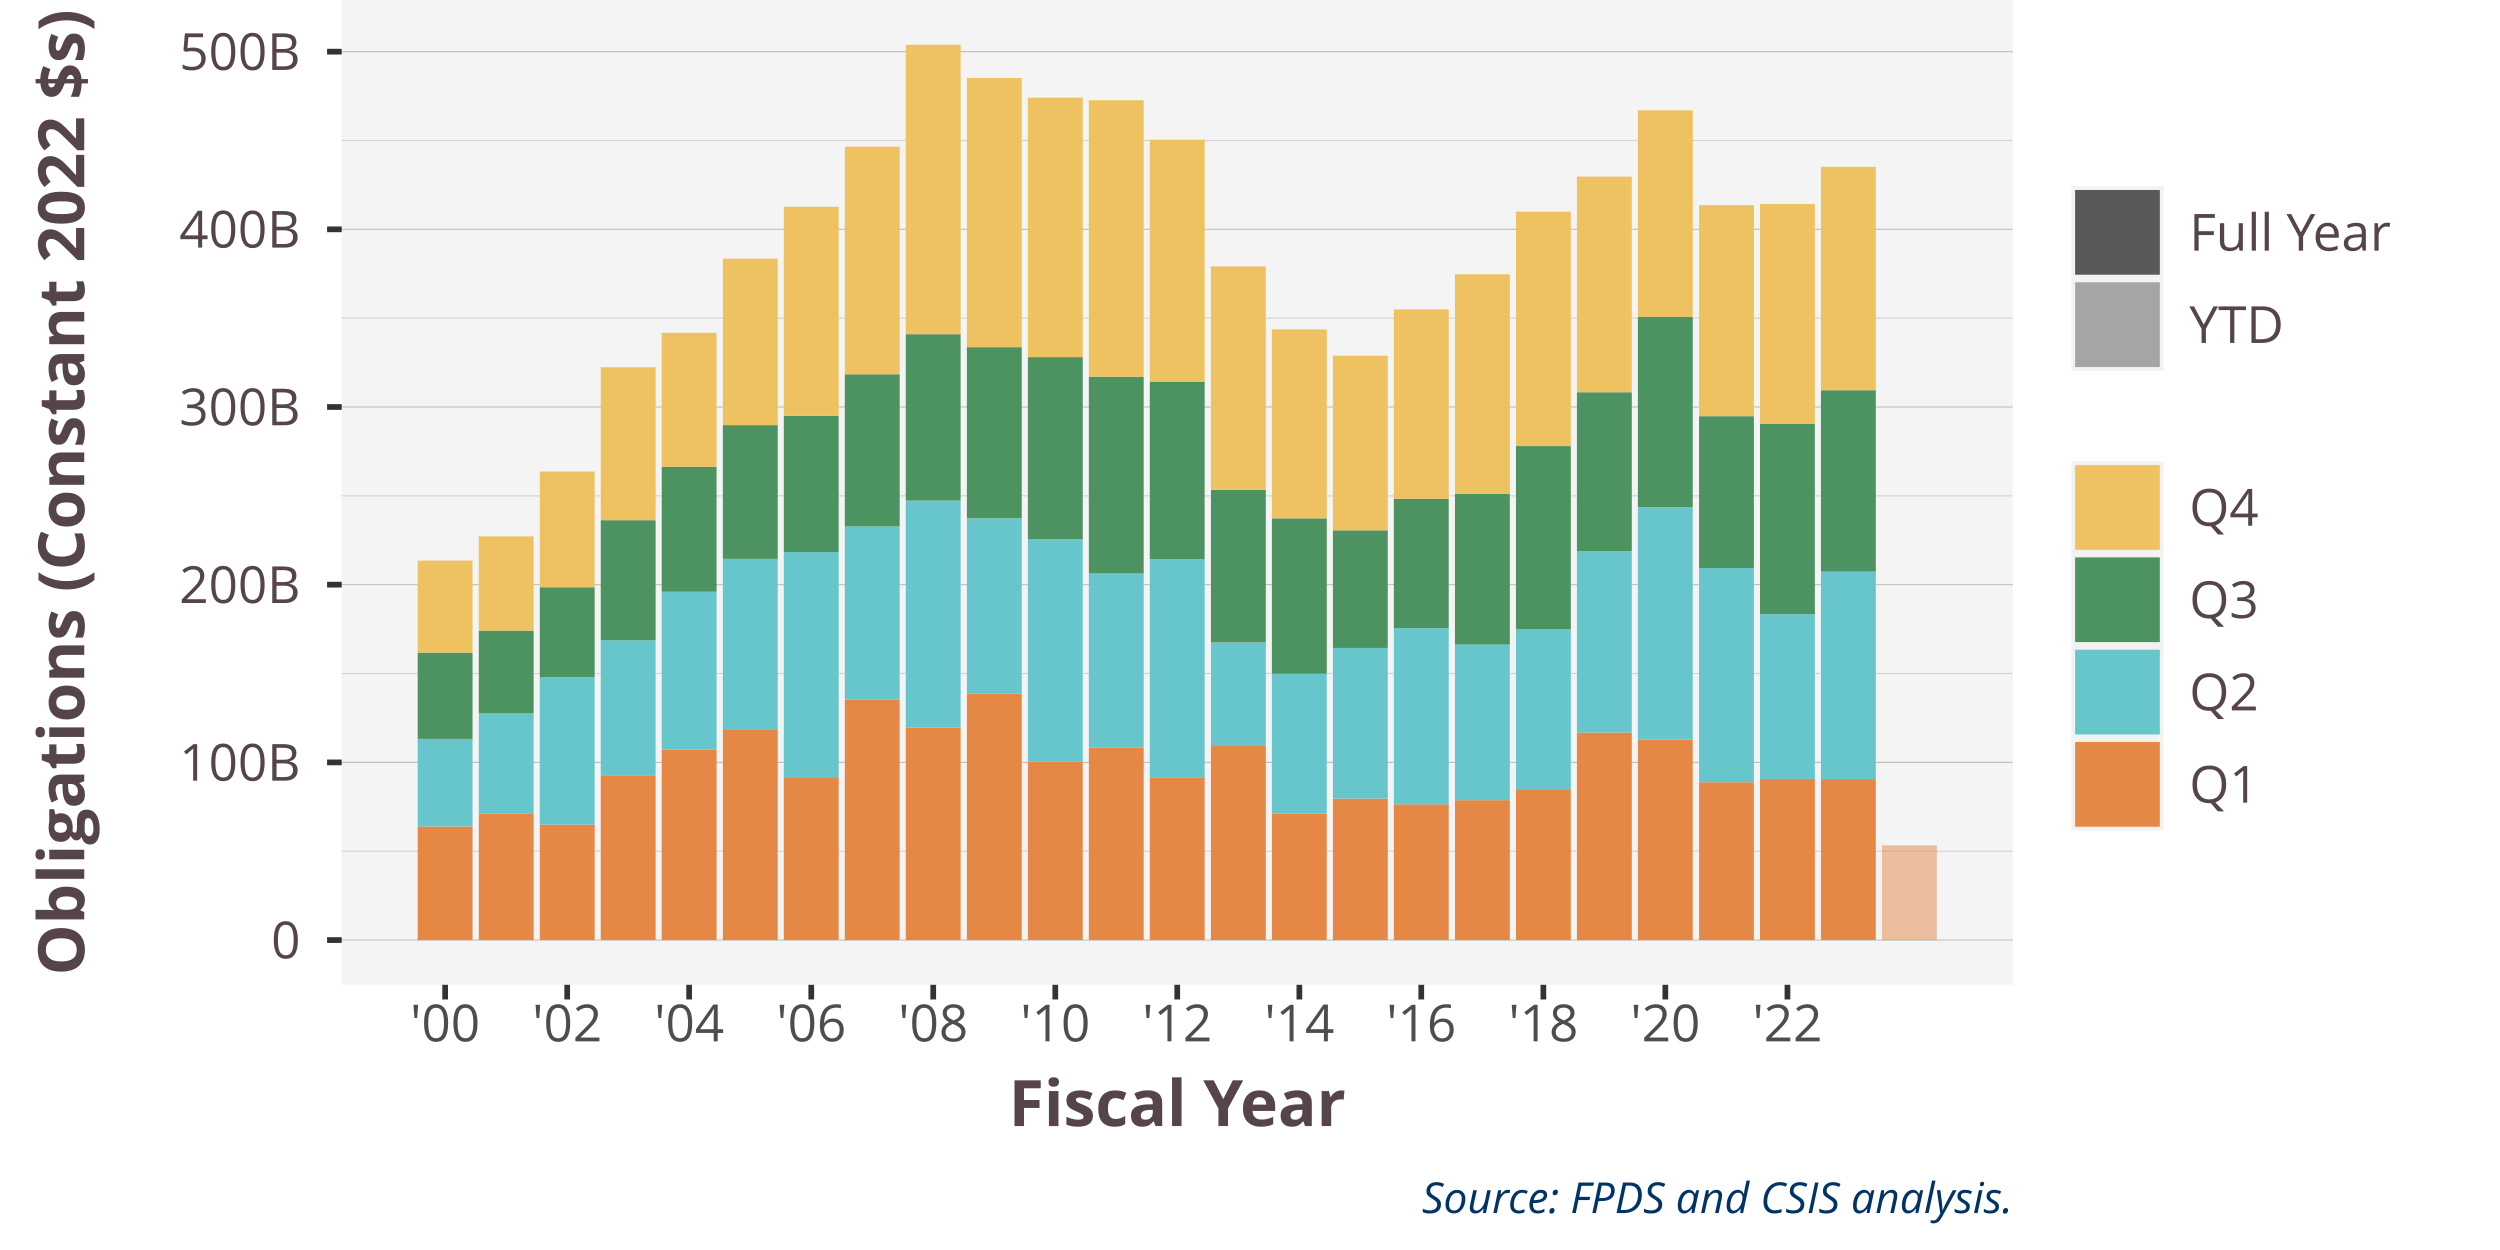
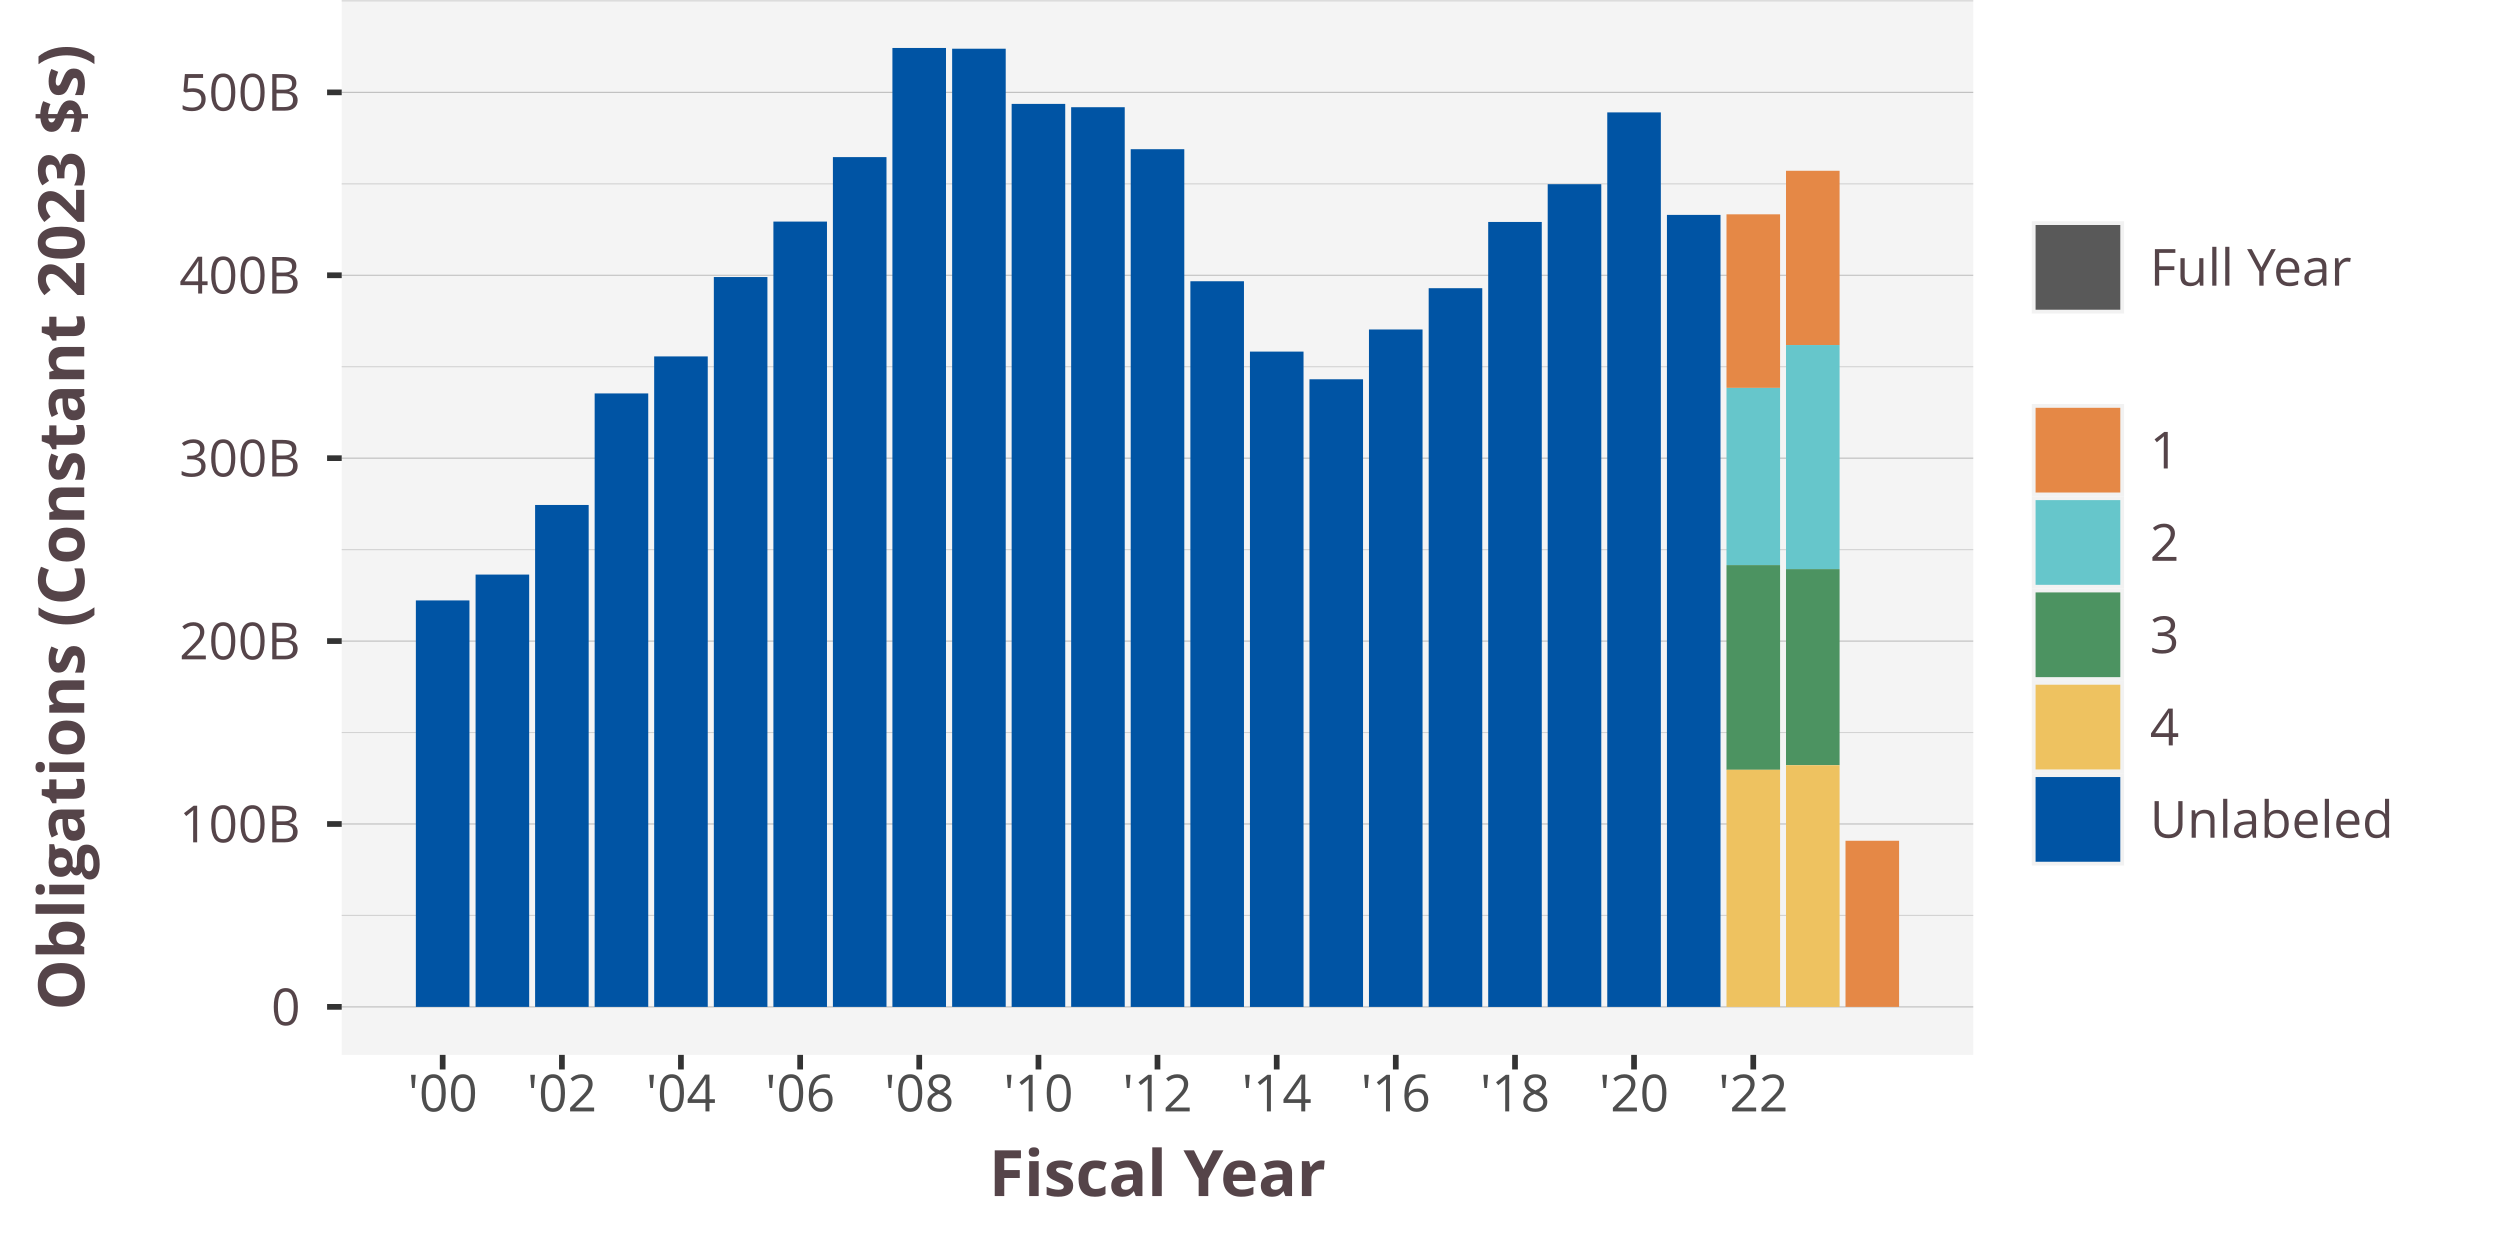
<svg xmlns="http://www.w3.org/2000/svg" class="svglite" width="468.00pt" height="234.00pt" viewBox="0 0 468.00 234.00">
  <defs>
    <style type="text/css">
    .svglite line, .svglite polyline, .svglite polygon, .svglite path, .svglite rect, .svglite circle {
      fill: none;
      stroke: #000000;
      stroke-linecap: round;
      stroke-linejoin: round;
      stroke-miterlimit: 10.00;
    }
    .svglite text {
      white-space: pre;
    }
  </style>
  </defs>
  <rect width="100%" height="100%" style="stroke: none; fill: #FFFFFF;" />
  <defs>
    <clipPath id="cpMC4wMHw0NjguMDB8MC4wMHwyMzQuMDA=">
      <rect x="0.00" y="0.00" width="468.00" height="234.00" />
    </clipPath>
  </defs>
  <g clip-path="url(#cpMC4wMHw0NjguMDB8MC4wMHwyMzQuMDA=)">
-     <rect x="0.00" y="-0" width="468.00" height="234.00" style="stroke-width: 1.07; stroke: #FFFFFF; fill: #FFFFFF;" />
+     <rect x="0.00" y="0" width="468.00" height="234.00" style="stroke-width: 1.07; stroke: #FFFFFF; fill: #FFFFFF;" />
  </g>
  <defs>
-     <clipPath id="cpNjMuOTd8Mzc2Ljc5fDAuMDB8MTg0LjM2">
-       <rect x="63.97" y="0.00" width="312.82" height="184.36" />
+     <clipPath id="cpNjMuOTd8MzY5LjM5fDAuMDB8MTk3LjQ3">
+       <rect x="63.97" y="0" width="305.42" height="197.47" />
    </clipPath>
  </defs>
-   <g clip-path="url(#cpNjMuOTd8Mzc2Ljc5fDAuMDB8MTg0LjM2)">
-     <rect x="63.97" y="-0" width="312.82" height="184.36" style="stroke-width: 1.07; stroke: none; fill: #F4F4F4;" />
-     <polyline points="63.97,159.35 376.79,159.35 " style="stroke-width: 0.21; stroke: #D3D3D3; stroke-linecap: butt;" />
-     <polyline points="63.97,126.08 376.79,126.08 " style="stroke-width: 0.21; stroke: #D3D3D3; stroke-linecap: butt;" />
-     <polyline points="63.97,92.82 376.79,92.82 " style="stroke-width: 0.21; stroke: #D3D3D3; stroke-linecap: butt;" />
-     <polyline points="63.97,59.56 376.79,59.56 " style="stroke-width: 0.21; stroke: #D3D3D3; stroke-linecap: butt;" />
-     <polyline points="63.97,26.30 376.79,26.30 " style="stroke-width: 0.21; stroke: #D3D3D3; stroke-linecap: butt;" />
-     <polyline points="63.97,175.98 376.79,175.98 " style="stroke-width: 0.21; stroke: #BEBEBE; stroke-linecap: butt;" />
-     <polyline points="63.97,142.72 376.79,142.72 " style="stroke-width: 0.21; stroke: #BEBEBE; stroke-linecap: butt;" />
-     <polyline points="63.97,109.45 376.79,109.45 " style="stroke-width: 0.21; stroke: #BEBEBE; stroke-linecap: butt;" />
-     <polyline points="63.97,76.19 376.79,76.19 " style="stroke-width: 0.21; stroke: #BEBEBE; stroke-linecap: butt;" />
-     <polyline points="63.97,42.93 376.79,42.93 " style="stroke-width: 0.21; stroke: #BEBEBE; stroke-linecap: butt;" />
-     <polyline points="63.97,9.67 376.79,9.67 " style="stroke-width: 0.21; stroke: #BEBEBE; stroke-linecap: butt;" />
-     <rect x="78.19" y="154.71" width="10.27" height="21.27" style="stroke-width: 1.07; stroke: none; stroke-linecap: butt; stroke-linejoin: miter; fill: #E58846;" />
-     <rect x="89.63" y="152.26" width="10.27" height="23.72" style="stroke-width: 1.07; stroke: none; stroke-linecap: butt; stroke-linejoin: miter; fill: #E58846;" />
-     <rect x="101.05" y="154.35" width="10.27" height="21.63" style="stroke-width: 1.07; stroke: none; stroke-linecap: butt; stroke-linejoin: miter; fill: #E58846;" />
-     <rect x="112.46" y="145.25" width="10.27" height="30.73" style="stroke-width: 1.07; stroke: none; stroke-linecap: butt; stroke-linejoin: miter; fill: #E58846;" />
-     <rect x="123.87" y="140.32" width="10.27" height="35.66" style="stroke-width: 1.07; stroke: none; stroke-linecap: butt; stroke-linejoin: miter; fill: #E58846;" />
-     <rect x="135.32" y="136.51" width="10.27" height="39.47" style="stroke-width: 1.07; stroke: none; stroke-linecap: butt; stroke-linejoin: miter; fill: #E58846;" />
-     <rect x="146.73" y="145.65" width="10.27" height="30.33" style="stroke-width: 1.07; stroke: none; stroke-linecap: butt; stroke-linejoin: miter; fill: #E58846;" />
-     <rect x="158.15" y="130.95" width="10.27" height="45.03" style="stroke-width: 1.07; stroke: none; stroke-linecap: butt; stroke-linejoin: miter; fill: #E58846;" />
-     <rect x="169.56" y="136.22" width="10.27" height="39.76" style="stroke-width: 1.07; stroke: none; stroke-linecap: butt; stroke-linejoin: miter; fill: #E58846;" />
-     <rect x="181.00" y="129.81" width="10.27" height="46.17" style="stroke-width: 1.07; stroke: none; stroke-linecap: butt; stroke-linejoin: miter; fill: #E58846;" />
-     <rect x="192.42" y="142.53" width="10.27" height="33.44" style="stroke-width: 1.07; stroke: none; stroke-linecap: butt; stroke-linejoin: miter; fill: #E58846;" />
-     <rect x="203.83" y="139.93" width="10.27" height="36.05" style="stroke-width: 1.07; stroke: none; stroke-linecap: butt; stroke-linejoin: miter; fill: #E58846;" />
-     <rect x="215.24" y="145.51" width="10.27" height="30.47" style="stroke-width: 1.07; stroke: none; stroke-linecap: butt; stroke-linejoin: miter; fill: #E58846;" />
-     <rect x="226.69" y="139.66" width="10.27" height="36.31" style="stroke-width: 1.07; stroke: none; stroke-linecap: butt; stroke-linejoin: miter; fill: #E58846;" />
-     <rect x="238.10" y="152.31" width="10.27" height="23.67" style="stroke-width: 1.07; stroke: none; stroke-linecap: butt; stroke-linejoin: miter; fill: #E58846;" />
-     <rect x="249.52" y="149.50" width="10.27" height="26.48" style="stroke-width: 1.07; stroke: none; stroke-linecap: butt; stroke-linejoin: miter; fill: #E58846;" />
-     <rect x="260.93" y="150.56" width="10.27" height="25.41" style="stroke-width: 1.07; stroke: none; stroke-linecap: butt; stroke-linejoin: miter; fill: #E58846;" />
-     <rect x="272.37" y="149.79" width="10.27" height="26.18" style="stroke-width: 1.07; stroke: none; stroke-linecap: butt; stroke-linejoin: miter; fill: #E58846;" />
-     <rect x="283.79" y="147.89" width="10.27" height="28.09" style="stroke-width: 1.07; stroke: none; stroke-linecap: butt; stroke-linejoin: miter; fill: #E58846;" />
-     <rect x="295.20" y="137.13" width="10.27" height="38.85" style="stroke-width: 1.07; stroke: none; stroke-linecap: butt; stroke-linejoin: miter; fill: #E58846;" />
-     <rect x="306.61" y="138.45" width="10.27" height="37.53" style="stroke-width: 1.07; stroke: none; stroke-linecap: butt; stroke-linejoin: miter; fill: #E58846;" />
-     <rect x="318.06" y="146.43" width="10.27" height="29.55" style="stroke-width: 1.07; stroke: none; stroke-linecap: butt; stroke-linejoin: miter; fill: #E58846;" />
-     <rect x="329.47" y="145.81" width="10.27" height="30.17" style="stroke-width: 1.07; stroke: none; stroke-linecap: butt; stroke-linejoin: miter; fill: #E58846;" />
-     <rect x="340.88" y="145.84" width="10.27" height="30.13" style="stroke-width: 1.07; stroke: none; stroke-linecap: butt; stroke-linejoin: miter; fill: #E58846;" />
-     <rect x="352.30" y="158.24" width="10.27" height="17.74" style="stroke-width: 1.07; stroke: none; stroke-linecap: butt; stroke-linejoin: miter; fill: #E58846; fill-opacity: 0.50;" />
-     <rect x="78.19" y="138.32" width="10.27" height="16.39" style="stroke-width: 1.07; stroke: none; stroke-linecap: butt; stroke-linejoin: miter; fill: #66C6CB;" />
-     <rect x="89.63" y="133.55" width="10.27" height="18.71" style="stroke-width: 1.07; stroke: none; stroke-linecap: butt; stroke-linejoin: miter; fill: #66C6CB;" />
-     <rect x="101.05" y="126.73" width="10.27" height="27.62" style="stroke-width: 1.07; stroke: none; stroke-linecap: butt; stroke-linejoin: miter; fill: #66C6CB;" />
-     <rect x="112.46" y="119.85" width="10.27" height="25.40" style="stroke-width: 1.07; stroke: none; stroke-linecap: butt; stroke-linejoin: miter; fill: #66C6CB;" />
-     <rect x="123.87" y="110.76" width="10.27" height="29.56" style="stroke-width: 1.07; stroke: none; stroke-linecap: butt; stroke-linejoin: miter; fill: #66C6CB;" />
-     <rect x="135.32" y="104.62" width="10.27" height="31.89" style="stroke-width: 1.07; stroke: none; stroke-linecap: butt; stroke-linejoin: miter; fill: #66C6CB;" />
-     <rect x="146.73" y="103.35" width="10.27" height="42.29" style="stroke-width: 1.07; stroke: none; stroke-linecap: butt; stroke-linejoin: miter; fill: #66C6CB;" />
-     <rect x="158.15" y="98.55" width="10.27" height="32.40" style="stroke-width: 1.07; stroke: none; stroke-linecap: butt; stroke-linejoin: miter; fill: #66C6CB;" />
-     <rect x="169.56" y="93.72" width="10.27" height="42.50" style="stroke-width: 1.07; stroke: none; stroke-linecap: butt; stroke-linejoin: miter; fill: #66C6CB;" />
-     <rect x="181.00" y="97.04" width="10.27" height="32.77" style="stroke-width: 1.07; stroke: none; stroke-linecap: butt; stroke-linejoin: miter; fill: #66C6CB;" />
-     <rect x="192.42" y="100.90" width="10.27" height="41.63" style="stroke-width: 1.07; stroke: none; stroke-linecap: butt; stroke-linejoin: miter; fill: #66C6CB;" />
-     <rect x="203.83" y="107.37" width="10.27" height="32.56" style="stroke-width: 1.07; stroke: none; stroke-linecap: butt; stroke-linejoin: miter; fill: #66C6CB;" />
-     <rect x="215.24" y="104.69" width="10.27" height="40.81" style="stroke-width: 1.07; stroke: none; stroke-linecap: butt; stroke-linejoin: miter; fill: #66C6CB;" />
-     <rect x="226.69" y="120.26" width="10.27" height="19.40" style="stroke-width: 1.07; stroke: none; stroke-linecap: butt; stroke-linejoin: miter; fill: #66C6CB;" />
-     <rect x="238.10" y="126.13" width="10.27" height="26.18" style="stroke-width: 1.07; stroke: none; stroke-linecap: butt; stroke-linejoin: miter; fill: #66C6CB;" />
-     <rect x="249.52" y="121.29" width="10.27" height="28.21" style="stroke-width: 1.07; stroke: none; stroke-linecap: butt; stroke-linejoin: miter; fill: #66C6CB;" />
-     <rect x="260.93" y="117.59" width="10.27" height="32.98" style="stroke-width: 1.07; stroke: none; stroke-linecap: butt; stroke-linejoin: miter; fill: #66C6CB;" />
-     <rect x="272.37" y="120.66" width="10.27" height="29.13" style="stroke-width: 1.07; stroke: none; stroke-linecap: butt; stroke-linejoin: miter; fill: #66C6CB;" />
-     <rect x="283.79" y="117.82" width="10.27" height="30.07" style="stroke-width: 1.07; stroke: none; stroke-linecap: butt; stroke-linejoin: miter; fill: #66C6CB;" />
-     <rect x="295.20" y="103.15" width="10.27" height="33.98" style="stroke-width: 1.07; stroke: none; stroke-linecap: butt; stroke-linejoin: miter; fill: #66C6CB;" />
-     <rect x="306.61" y="94.95" width="10.27" height="43.50" style="stroke-width: 1.07; stroke: none; stroke-linecap: butt; stroke-linejoin: miter; fill: #66C6CB;" />
-     <rect x="318.06" y="106.32" width="10.27" height="40.11" style="stroke-width: 1.07; stroke: none; stroke-linecap: butt; stroke-linejoin: miter; fill: #66C6CB;" />
-     <rect x="329.47" y="114.99" width="10.27" height="30.82" style="stroke-width: 1.07; stroke: none; stroke-linecap: butt; stroke-linejoin: miter; fill: #66C6CB;" />
-     <rect x="340.88" y="107.01" width="10.27" height="38.83" style="stroke-width: 1.07; stroke: none; stroke-linecap: butt; stroke-linejoin: miter; fill: #66C6CB;" />
-     <rect x="78.19" y="122.17" width="10.27" height="16.15" style="stroke-width: 1.07; stroke: none; stroke-linecap: butt; stroke-linejoin: miter; fill: #4C9361;" />
-     <rect x="89.63" y="118.05" width="10.27" height="15.50" style="stroke-width: 1.07; stroke: none; stroke-linecap: butt; stroke-linejoin: miter; fill: #4C9361;" />
-     <rect x="101.05" y="109.93" width="10.27" height="16.80" style="stroke-width: 1.07; stroke: none; stroke-linecap: butt; stroke-linejoin: miter; fill: #4C9361;" />
-     <rect x="112.46" y="97.38" width="10.27" height="22.47" style="stroke-width: 1.07; stroke: none; stroke-linecap: butt; stroke-linejoin: miter; fill: #4C9361;" />
-     <rect x="123.87" y="87.37" width="10.27" height="23.40" style="stroke-width: 1.07; stroke: none; stroke-linecap: butt; stroke-linejoin: miter; fill: #4C9361;" />
-     <rect x="135.32" y="79.58" width="10.27" height="25.04" style="stroke-width: 1.07; stroke: none; stroke-linecap: butt; stroke-linejoin: miter; fill: #4C9361;" />
-     <rect x="146.73" y="77.85" width="10.27" height="25.50" style="stroke-width: 1.07; stroke: none; stroke-linecap: butt; stroke-linejoin: miter; fill: #4C9361;" />
-     <rect x="158.15" y="70.06" width="10.27" height="28.49" style="stroke-width: 1.07; stroke: none; stroke-linecap: butt; stroke-linejoin: miter; fill: #4C9361;" />
-     <rect x="169.56" y="62.56" width="10.27" height="31.16" style="stroke-width: 1.07; stroke: none; stroke-linecap: butt; stroke-linejoin: miter; fill: #4C9361;" />
-     <rect x="181.00" y="64.99" width="10.27" height="32.04" style="stroke-width: 1.07; stroke: none; stroke-linecap: butt; stroke-linejoin: miter; fill: #4C9361;" />
-     <rect x="192.42" y="66.85" width="10.27" height="34.05" style="stroke-width: 1.07; stroke: none; stroke-linecap: butt; stroke-linejoin: miter; fill: #4C9361;" />
-     <rect x="203.83" y="70.51" width="10.27" height="36.85" style="stroke-width: 1.07; stroke: none; stroke-linecap: butt; stroke-linejoin: miter; fill: #4C9361;" />
-     <rect x="215.24" y="71.43" width="10.27" height="33.26" style="stroke-width: 1.07; stroke: none; stroke-linecap: butt; stroke-linejoin: miter; fill: #4C9361;" />
-     <rect x="226.69" y="91.70" width="10.27" height="28.56" style="stroke-width: 1.07; stroke: none; stroke-linecap: butt; stroke-linejoin: miter; fill: #4C9361;" />
-     <rect x="238.10" y="97.04" width="10.27" height="29.09" style="stroke-width: 1.07; stroke: none; stroke-linecap: butt; stroke-linejoin: miter; fill: #4C9361;" />
-     <rect x="249.52" y="99.27" width="10.27" height="22.02" style="stroke-width: 1.07; stroke: none; stroke-linecap: butt; stroke-linejoin: miter; fill: #4C9361;" />
-     <rect x="260.93" y="93.37" width="10.27" height="24.22" style="stroke-width: 1.07; stroke: none; stroke-linecap: butt; stroke-linejoin: miter; fill: #4C9361;" />
-     <rect x="272.37" y="92.45" width="10.27" height="28.22" style="stroke-width: 1.07; stroke: none; stroke-linecap: butt; stroke-linejoin: miter; fill: #4C9361;" />
-     <rect x="283.79" y="83.50" width="10.27" height="34.32" style="stroke-width: 1.07; stroke: none; stroke-linecap: butt; stroke-linejoin: miter; fill: #4C9361;" />
-     <rect x="295.20" y="73.43" width="10.27" height="29.72" style="stroke-width: 1.07; stroke: none; stroke-linecap: butt; stroke-linejoin: miter; fill: #4C9361;" />
-     <rect x="306.61" y="59.30" width="10.27" height="35.65" style="stroke-width: 1.07; stroke: none; stroke-linecap: butt; stroke-linejoin: miter; fill: #4C9361;" />
-     <rect x="318.06" y="77.91" width="10.27" height="28.41" style="stroke-width: 1.07; stroke: none; stroke-linecap: butt; stroke-linejoin: miter; fill: #4C9361;" />
-     <rect x="329.47" y="79.37" width="10.27" height="35.61" style="stroke-width: 1.07; stroke: none; stroke-linecap: butt; stroke-linejoin: miter; fill: #4C9361;" />
-     <rect x="340.88" y="73.05" width="10.27" height="33.96" style="stroke-width: 1.07; stroke: none; stroke-linecap: butt; stroke-linejoin: miter; fill: #4C9361;" />
-     <rect x="78.19" y="104.94" width="10.27" height="17.23" style="stroke-width: 1.07; stroke: none; stroke-linecap: butt; stroke-linejoin: miter; fill: #EEC260;" />
-     <rect x="89.63" y="100.42" width="10.27" height="17.63" style="stroke-width: 1.07; stroke: none; stroke-linecap: butt; stroke-linejoin: miter; fill: #EEC260;" />
-     <rect x="101.05" y="88.26" width="10.27" height="21.67" style="stroke-width: 1.07; stroke: none; stroke-linecap: butt; stroke-linejoin: miter; fill: #EEC260;" />
-     <rect x="112.46" y="68.76" width="10.27" height="28.62" style="stroke-width: 1.07; stroke: none; stroke-linecap: butt; stroke-linejoin: miter; fill: #EEC260;" />
-     <rect x="123.87" y="62.30" width="10.27" height="25.07" style="stroke-width: 1.07; stroke: none; stroke-linecap: butt; stroke-linejoin: miter; fill: #EEC260;" />
-     <rect x="135.32" y="48.41" width="10.27" height="31.17" style="stroke-width: 1.07; stroke: none; stroke-linecap: butt; stroke-linejoin: miter; fill: #EEC260;" />
-     <rect x="146.73" y="38.71" width="10.27" height="39.14" style="stroke-width: 1.07; stroke: none; stroke-linecap: butt; stroke-linejoin: miter; fill: #EEC260;" />
-     <rect x="158.15" y="27.44" width="10.27" height="42.62" style="stroke-width: 1.07; stroke: none; stroke-linecap: butt; stroke-linejoin: miter; fill: #EEC260;" />
-     <rect x="169.56" y="8.38" width="10.27" height="54.18" style="stroke-width: 1.07; stroke: none; stroke-linecap: butt; stroke-linejoin: miter; fill: #EEC260;" />
-     <rect x="181.00" y="14.60" width="10.27" height="50.39" style="stroke-width: 1.07; stroke: none; stroke-linecap: butt; stroke-linejoin: miter; fill: #EEC260;" />
-     <rect x="192.42" y="18.28" width="10.27" height="48.57" style="stroke-width: 1.07; stroke: none; stroke-linecap: butt; stroke-linejoin: miter; fill: #EEC260;" />
-     <rect x="203.83" y="18.76" width="10.27" height="51.75" style="stroke-width: 1.07; stroke: none; stroke-linecap: butt; stroke-linejoin: miter; fill: #EEC260;" />
-     <rect x="215.24" y="26.17" width="10.27" height="45.26" style="stroke-width: 1.07; stroke: none; stroke-linecap: butt; stroke-linejoin: miter; fill: #EEC260;" />
-     <rect x="226.69" y="49.87" width="10.27" height="41.83" style="stroke-width: 1.07; stroke: none; stroke-linecap: butt; stroke-linejoin: miter; fill: #EEC260;" />
-     <rect x="238.10" y="61.66" width="10.27" height="35.37" style="stroke-width: 1.07; stroke: none; stroke-linecap: butt; stroke-linejoin: miter; fill: #EEC260;" />
-     <rect x="249.52" y="66.59" width="10.27" height="32.68" style="stroke-width: 1.07; stroke: none; stroke-linecap: butt; stroke-linejoin: miter; fill: #EEC260;" />
-     <rect x="260.93" y="57.92" width="10.27" height="35.45" style="stroke-width: 1.07; stroke: none; stroke-linecap: butt; stroke-linejoin: miter; fill: #EEC260;" />
-     <rect x="272.37" y="51.34" width="10.27" height="41.11" style="stroke-width: 1.07; stroke: none; stroke-linecap: butt; stroke-linejoin: miter; fill: #EEC260;" />
-     <rect x="283.79" y="39.63" width="10.27" height="43.87" style="stroke-width: 1.07; stroke: none; stroke-linecap: butt; stroke-linejoin: miter; fill: #EEC260;" />
-     <rect x="295.20" y="33.06" width="10.27" height="40.37" style="stroke-width: 1.07; stroke: none; stroke-linecap: butt; stroke-linejoin: miter; fill: #EEC260;" />
-     <rect x="306.61" y="20.65" width="10.27" height="38.65" style="stroke-width: 1.07; stroke: none; stroke-linecap: butt; stroke-linejoin: miter; fill: #EEC260;" />
-     <rect x="318.06" y="38.39" width="10.27" height="39.52" style="stroke-width: 1.07; stroke: none; stroke-linecap: butt; stroke-linejoin: miter; fill: #EEC260;" />
-     <rect x="329.47" y="38.20" width="10.27" height="41.17" style="stroke-width: 1.07; stroke: none; stroke-linecap: butt; stroke-linejoin: miter; fill: #EEC260;" />
-     <rect x="340.88" y="31.23" width="10.27" height="41.82" style="stroke-width: 1.07; stroke: none; stroke-linecap: butt; stroke-linejoin: miter; fill: #EEC260;" />
+   <g clip-path="url(#cpNjMuOTd8MzY5LjM5fDAuMDB8MTk3LjQ3)">
+     <rect x="63.97" y="0.00" width="305.42" height="197.47" style="stroke-width: 1.07; stroke: none; fill: #F4F4F4;" />
+     <polyline points="63.97,171.37 369.39,171.37 " style="stroke-width: 0.21; stroke: #D3D3D3; stroke-linecap: butt;" />
+     <polyline points="63.97,137.13 369.39,137.13 " style="stroke-width: 0.21; stroke: #D3D3D3; stroke-linecap: butt;" />
+     <polyline points="63.97,102.89 369.39,102.89 " style="stroke-width: 0.21; stroke: #D3D3D3; stroke-linecap: butt;" />
+     <polyline points="63.97,68.65 369.39,68.65 " style="stroke-width: 0.21; stroke: #D3D3D3; stroke-linecap: butt;" />
+     <polyline points="63.97,34.41 369.39,34.41 " style="stroke-width: 0.21; stroke: #D3D3D3; stroke-linecap: butt;" />
+     <polyline points="63.97,0.16 369.39,0.16 " style="stroke-width: 0.21; stroke: #D3D3D3; stroke-linecap: butt;" />
+     <polyline points="63.97,188.49 369.39,188.49 " style="stroke-width: 0.21; stroke: #BEBEBE; stroke-linecap: butt;" />
+     <polyline points="63.97,154.25 369.39,154.25 " style="stroke-width: 0.21; stroke: #BEBEBE; stroke-linecap: butt;" />
+     <polyline points="63.97,120.01 369.39,120.01 " style="stroke-width: 0.21; stroke: #BEBEBE; stroke-linecap: butt;" />
+     <polyline points="63.97,85.77 369.39,85.77 " style="stroke-width: 0.21; stroke: #BEBEBE; stroke-linecap: butt;" />
+     <polyline points="63.97,51.53 369.39,51.53 " style="stroke-width: 0.21; stroke: #BEBEBE; stroke-linecap: butt;" />
+     <polyline points="63.97,17.29 369.39,17.29 " style="stroke-width: 0.21; stroke: #BEBEBE; stroke-linecap: butt;" />
+     <rect x="323.20" y="40.12" width="10.03" height="32.49" style="stroke-width: 1.07; stroke: none; stroke-linecap: butt; stroke-linejoin: miter; fill: #E58846;" />
+     <rect x="334.34" y="31.97" width="10.03" height="32.62" style="stroke-width: 1.07; stroke: none; stroke-linecap: butt; stroke-linejoin: miter; fill: #E58846;" />
+     <rect x="345.48" y="157.39" width="10.03" height="31.10" style="stroke-width: 1.07; stroke: none; stroke-linecap: butt; stroke-linejoin: miter; fill: #E58846;" />
+     <rect x="323.20" y="72.62" width="10.03" height="33.17" style="stroke-width: 1.07; stroke: none; stroke-linecap: butt; stroke-linejoin: miter; fill: #66C6CB;" />
+     <rect x="334.34" y="64.59" width="10.03" height="41.95" style="stroke-width: 1.07; stroke: none; stroke-linecap: butt; stroke-linejoin: miter; fill: #66C6CB;" />
+     <rect x="323.20" y="105.79" width="10.03" height="38.32" style="stroke-width: 1.07; stroke: none; stroke-linecap: butt; stroke-linejoin: miter; fill: #4C9361;" />
+     <rect x="334.34" y="106.54" width="10.03" height="36.70" style="stroke-width: 1.07; stroke: none; stroke-linecap: butt; stroke-linejoin: miter; fill: #4C9361;" />
+     <rect x="323.20" y="144.10" width="10.03" height="44.39" style="stroke-width: 1.07; stroke: none; stroke-linecap: butt; stroke-linejoin: miter; fill: #EEC260;" />
+     <rect x="334.34" y="143.25" width="10.03" height="45.25" style="stroke-width: 1.07; stroke: none; stroke-linecap: butt; stroke-linejoin: miter; fill: #EEC260;" />
+     <rect x="77.85" y="112.40" width="10.03" height="76.09" style="stroke-width: 1.07; stroke: none; stroke-linecap: butt; stroke-linejoin: miter; fill: #0054A4;" />
+     <rect x="89.03" y="107.56" width="10.03" height="80.93" style="stroke-width: 1.07; stroke: none; stroke-linecap: butt; stroke-linejoin: miter; fill: #0054A4;" />
+     <rect x="100.17" y="94.53" width="10.03" height="93.96" style="stroke-width: 1.07; stroke: none; stroke-linecap: butt; stroke-linejoin: miter; fill: #0054A4;" />
+     <rect x="111.32" y="73.65" width="10.03" height="114.84" style="stroke-width: 1.07; stroke: none; stroke-linecap: butt; stroke-linejoin: miter; fill: #0054A4;" />
+     <rect x="122.46" y="66.72" width="10.03" height="121.77" style="stroke-width: 1.07; stroke: none; stroke-linecap: butt; stroke-linejoin: miter; fill: #0054A4;" />
+     <rect x="133.63" y="51.86" width="10.03" height="136.64" style="stroke-width: 1.07; stroke: none; stroke-linecap: butt; stroke-linejoin: miter; fill: #0054A4;" />
+     <rect x="144.78" y="41.48" width="10.03" height="147.02" style="stroke-width: 1.07; stroke: none; stroke-linecap: butt; stroke-linejoin: miter; fill: #0054A4;" />
+     <rect x="155.92" y="29.41" width="10.03" height="159.08" style="stroke-width: 1.07; stroke: none; stroke-linecap: butt; stroke-linejoin: miter; fill: #0054A4;" />
+     <rect x="167.06" y="8.98" width="10.03" height="179.52" style="stroke-width: 1.07; stroke: none; stroke-linecap: butt; stroke-linejoin: miter; fill: #0054A4;" />
+     <rect x="178.24" y="9.12" width="10.03" height="179.37" style="stroke-width: 1.07; stroke: none; stroke-linecap: butt; stroke-linejoin: miter; fill: #0054A4;" />
+     <rect x="189.38" y="19.45" width="10.03" height="169.05" style="stroke-width: 1.07; stroke: none; stroke-linecap: butt; stroke-linejoin: miter; fill: #0054A4;" />
+     <rect x="200.52" y="20.07" width="10.03" height="168.42" style="stroke-width: 1.07; stroke: none; stroke-linecap: butt; stroke-linejoin: miter; fill: #0054A4;" />
+     <rect x="211.67" y="27.93" width="10.03" height="160.57" style="stroke-width: 1.07; stroke: none; stroke-linecap: butt; stroke-linejoin: miter; fill: #0054A4;" />
+     <rect x="222.84" y="52.65" width="10.03" height="135.85" style="stroke-width: 1.07; stroke: none; stroke-linecap: butt; stroke-linejoin: miter; fill: #0054A4;" />
+     <rect x="233.99" y="65.82" width="10.03" height="122.68" style="stroke-width: 1.07; stroke: none; stroke-linecap: butt; stroke-linejoin: miter; fill: #0054A4;" />
+     <rect x="245.13" y="71.00" width="10.03" height="117.49" style="stroke-width: 1.07; stroke: none; stroke-linecap: butt; stroke-linejoin: miter; fill: #0054A4;" />
+     <rect x="256.27" y="61.68" width="10.03" height="126.81" style="stroke-width: 1.07; stroke: none; stroke-linecap: butt; stroke-linejoin: miter; fill: #0054A4;" />
+     <rect x="267.45" y="53.95" width="10.03" height="134.54" style="stroke-width: 1.07; stroke: none; stroke-linecap: butt; stroke-linejoin: miter; fill: #0054A4;" />
+     <rect x="278.59" y="41.55" width="10.03" height="146.95" style="stroke-width: 1.07; stroke: none; stroke-linecap: butt; stroke-linejoin: miter; fill: #0054A4;" />
+     <rect x="289.73" y="34.48" width="10.03" height="154.01" style="stroke-width: 1.07; stroke: none; stroke-linecap: butt; stroke-linejoin: miter; fill: #0054A4;" />
+     <rect x="300.88" y="21.04" width="10.03" height="167.45" style="stroke-width: 1.07; stroke: none; stroke-linecap: butt; stroke-linejoin: miter; fill: #0054A4;" />
+     <rect x="312.05" y="40.23" width="10.03" height="148.26" style="stroke-width: 1.07; stroke: none; stroke-linecap: butt; stroke-linejoin: miter; fill: #0054A4;" />
  </g>
  <g clip-path="url(#cpMC4wMHw0NjguMDB8MC4wMHwyMzQuMDA=)">
-     <text x="56.25" y="179.40" text-anchor="end" style="font-size: 9.60px;fill: #554449; font-family: &quot;Open Sans&quot;;" textLength="5.49px" lengthAdjust="spacingAndGlyphs">0</text>
-     <text x="56.25" y="146.14" text-anchor="end" style="font-size: 9.60px;fill: #554449; font-family: &quot;Open Sans&quot;;" textLength="22.65px" lengthAdjust="spacingAndGlyphs">100B</text>
-     <text x="56.25" y="112.88" text-anchor="end" style="font-size: 9.60px;fill: #554449; font-family: &quot;Open Sans&quot;;" textLength="22.65px" lengthAdjust="spacingAndGlyphs">200B</text>
-     <text x="56.25" y="79.61" text-anchor="end" style="font-size: 9.60px;fill: #554449; font-family: &quot;Open Sans&quot;;" textLength="22.65px" lengthAdjust="spacingAndGlyphs">300B</text>
-     <text x="56.25" y="46.35" text-anchor="end" style="font-size: 9.60px;fill: #554449; font-family: &quot;Open Sans&quot;;" textLength="22.65px" lengthAdjust="spacingAndGlyphs">400B</text>
-     <text x="56.25" y="13.09" text-anchor="end" style="font-size: 9.60px;fill: #554449; font-family: &quot;Open Sans&quot;;" textLength="22.65px" lengthAdjust="spacingAndGlyphs">500B</text>
-     <polyline points="61.23,175.98 63.97,175.98 " style="stroke-width: 1.07; stroke: #333333; stroke-linecap: butt;" />
-     <polyline points="61.23,142.72 63.97,142.72 " style="stroke-width: 1.07; stroke: #333333; stroke-linecap: butt;" />
-     <polyline points="61.23,109.45 63.97,109.45 " style="stroke-width: 1.07; stroke: #333333; stroke-linecap: butt;" />
-     <polyline points="61.23,76.19 63.97,76.19 " style="stroke-width: 1.07; stroke: #333333; stroke-linecap: butt;" />
-     <polyline points="61.23,42.93 63.97,42.93 " style="stroke-width: 1.07; stroke: #333333; stroke-linecap: butt;" />
-     <polyline points="61.23,9.67 63.97,9.67 " style="stroke-width: 1.07; stroke: #333333; stroke-linecap: butt;" />
-     <polyline points="83.33,187.10 83.33,184.36 " style="stroke-width: 1.07; stroke: #333333; stroke-linecap: butt;" />
-     <polyline points="106.18,187.10 106.18,184.36 " style="stroke-width: 1.07; stroke: #333333; stroke-linecap: butt;" />
-     <polyline points="129.01,187.10 129.01,184.36 " style="stroke-width: 1.07; stroke: #333333; stroke-linecap: butt;" />
-     <polyline points="151.87,187.10 151.87,184.36 " style="stroke-width: 1.07; stroke: #333333; stroke-linecap: butt;" />
-     <polyline points="174.70,187.10 174.70,184.36 " style="stroke-width: 1.07; stroke: #333333; stroke-linecap: butt;" />
-     <polyline points="197.55,187.10 197.55,184.36 " style="stroke-width: 1.07; stroke: #333333; stroke-linecap: butt;" />
-     <polyline points="220.38,187.10 220.38,184.36 " style="stroke-width: 1.07; stroke: #333333; stroke-linecap: butt;" />
-     <polyline points="243.24,187.10 243.24,184.36 " style="stroke-width: 1.07; stroke: #333333; stroke-linecap: butt;" />
-     <polyline points="266.06,187.10 266.06,184.36 " style="stroke-width: 1.07; stroke: #333333; stroke-linecap: butt;" />
-     <polyline points="288.92,187.10 288.92,184.36 " style="stroke-width: 1.07; stroke: #333333; stroke-linecap: butt;" />
-     <polyline points="311.75,187.10 311.75,184.36 " style="stroke-width: 1.07; stroke: #333333; stroke-linecap: butt;" />
-     <polyline points="334.61,187.10 334.61,184.36 " style="stroke-width: 1.07; stroke: #333333; stroke-linecap: butt;" />
-     <text x="83.33" y="194.94" text-anchor="middle" style="font-size: 9.60px;fill: #4D4D4D; font-family: &quot;Open Sans&quot;;" textLength="13.08px" lengthAdjust="spacingAndGlyphs">'00</text>
-     <text x="106.18" y="194.94" text-anchor="middle" style="font-size: 9.60px;fill: #4D4D4D; font-family: &quot;Open Sans&quot;;" textLength="13.08px" lengthAdjust="spacingAndGlyphs">'02</text>
-     <text x="129.01" y="194.94" text-anchor="middle" style="font-size: 9.60px;fill: #4D4D4D; font-family: &quot;Open Sans&quot;;" textLength="13.08px" lengthAdjust="spacingAndGlyphs">'04</text>
-     <text x="151.87" y="194.94" text-anchor="middle" style="font-size: 9.60px;fill: #4D4D4D; font-family: &quot;Open Sans&quot;;" textLength="13.08px" lengthAdjust="spacingAndGlyphs">'06</text>
-     <text x="174.70" y="194.94" text-anchor="middle" style="font-size: 9.60px;fill: #4D4D4D; font-family: &quot;Open Sans&quot;;" textLength="13.08px" lengthAdjust="spacingAndGlyphs">'08</text>
-     <text x="197.55" y="194.94" text-anchor="middle" style="font-size: 9.60px;fill: #4D4D4D; font-family: &quot;Open Sans&quot;;" textLength="13.08px" lengthAdjust="spacingAndGlyphs">'10</text>
-     <text x="220.38" y="194.94" text-anchor="middle" style="font-size: 9.60px;fill: #4D4D4D; font-family: &quot;Open Sans&quot;;" textLength="13.08px" lengthAdjust="spacingAndGlyphs">'12</text>
-     <text x="243.24" y="194.94" text-anchor="middle" style="font-size: 9.60px;fill: #4D4D4D; font-family: &quot;Open Sans&quot;;" textLength="13.08px" lengthAdjust="spacingAndGlyphs">'14</text>
-     <text x="266.06" y="194.94" text-anchor="middle" style="font-size: 9.60px;fill: #4D4D4D; font-family: &quot;Open Sans&quot;;" textLength="13.08px" lengthAdjust="spacingAndGlyphs">'16</text>
-     <text x="288.92" y="194.94" text-anchor="middle" style="font-size: 9.60px;fill: #4D4D4D; font-family: &quot;Open Sans&quot;;" textLength="13.08px" lengthAdjust="spacingAndGlyphs">'18</text>
-     <text x="311.75" y="194.94" text-anchor="middle" style="font-size: 9.60px;fill: #4D4D4D; font-family: &quot;Open Sans&quot;;" textLength="13.08px" lengthAdjust="spacingAndGlyphs">'20</text>
-     <text x="334.61" y="194.94" text-anchor="middle" style="font-size: 9.60px;fill: #4D4D4D; font-family: &quot;Open Sans&quot;;" textLength="13.08px" lengthAdjust="spacingAndGlyphs">'22</text>
-     <text x="220.38" y="210.80" text-anchor="middle" style="font-size: 12.00px; font-weight: bold;fill: #554449; font-family: &quot;Open Sans&quot;;" textLength="63.71px" lengthAdjust="spacingAndGlyphs">Fiscal Year</text>
-     <text transform="translate(15.77,92.18) rotate(-90)" text-anchor="middle" style="font-size: 12.00px; font-weight: bold;fill: #554449; font-family: &quot;Open Sans&quot;;" textLength="180.95px" lengthAdjust="spacingAndGlyphs">Obligations (Constant 2022 $s)</text>
-     <rect x="387.75" y="28.88" width="62.25" height="40.54" style="stroke-width: 1.07; stroke: none; fill: #FFFFFF;" />
-     <rect x="387.75" y="34.86" width="17.28" height="17.28" style="stroke-width: 1.07; stroke: none; fill: #F2F2F2;" />
-     <rect x="388.46" y="35.57" width="15.86" height="15.86" style="stroke-width: 1.07; stroke: none; stroke-linecap: butt; stroke-linejoin: miter; fill: #595959;" />
-     <rect x="387.75" y="52.14" width="17.28" height="17.28" style="stroke-width: 1.07; stroke: none; fill: #F2F2F2;" />
-     <rect x="388.46" y="52.85" width="15.86" height="15.86" style="stroke-width: 1.07; stroke: none; stroke-linecap: butt; stroke-linejoin: miter; fill: #595959; fill-opacity: 0.50;" />
-     <text x="409.85" y="46.92" style="font-size: 9.60px;fill: #554449; font-family: &quot;Open Sans&quot;;" textLength="38.15px" lengthAdjust="spacingAndGlyphs">Full Year</text>
-     <text x="409.85" y="64.20" style="font-size: 9.60px;fill: #554449; font-family: &quot;Open Sans&quot;;" textLength="17.60px" lengthAdjust="spacingAndGlyphs">YTD</text>
-     <rect x="387.75" y="80.38" width="37.05" height="75.10" style="stroke-width: 1.07; stroke: none; fill: #FFFFFF;" />
-     <rect x="387.75" y="86.36" width="17.28" height="17.28" style="stroke-width: 1.07; stroke: none; fill: #F2F2F2;" />
-     <rect x="388.46" y="87.06" width="15.86" height="15.86" style="stroke-width: 1.07; stroke: none; stroke-linecap: butt; stroke-linejoin: miter; fill: #EEC260;" />
-     <rect x="387.75" y="103.64" width="17.28" height="17.28" style="stroke-width: 1.07; stroke: none; fill: #F2F2F2;" />
-     <rect x="388.46" y="104.34" width="15.86" height="15.86" style="stroke-width: 1.07; stroke: none; stroke-linecap: butt; stroke-linejoin: miter; fill: #4C9361;" />
-     <rect x="387.75" y="120.92" width="17.28" height="17.28" style="stroke-width: 1.07; stroke: none; fill: #F2F2F2;" />
-     <rect x="388.46" y="121.62" width="15.86" height="15.86" style="stroke-width: 1.07; stroke: none; stroke-linecap: butt; stroke-linejoin: miter; fill: #66C6CB;" />
-     <rect x="387.75" y="138.20" width="17.28" height="17.28" style="stroke-width: 1.07; stroke: none; fill: #F2F2F2;" />
-     <rect x="388.46" y="138.90" width="15.86" height="15.86" style="stroke-width: 1.07; stroke: none; stroke-linecap: butt; stroke-linejoin: miter; fill: #E58846;" />
-     <text x="409.85" y="98.42" style="font-size: 9.60px;fill: #554449; font-family: &quot;Open Sans&quot;;" textLength="12.95px" lengthAdjust="spacingAndGlyphs">Q4</text>
-     <text x="409.85" y="115.70" style="font-size: 9.60px;fill: #554449; font-family: &quot;Open Sans&quot;;" textLength="12.95px" lengthAdjust="spacingAndGlyphs">Q3</text>
-     <text x="409.85" y="132.98" style="font-size: 9.60px;fill: #554449; font-family: &quot;Open Sans&quot;;" textLength="12.95px" lengthAdjust="spacingAndGlyphs">Q2</text>
-     <text x="409.85" y="150.26" style="font-size: 9.60px;fill: #554449; font-family: &quot;Open Sans&quot;;" textLength="12.95px" lengthAdjust="spacingAndGlyphs">Q1</text>
-     <text x="376.79" y="227.09" text-anchor="end" style="font-size: 8.00px; font-style: italic;fill: #003366; font-family: &quot;Open Sans&quot;;" textLength="110.92px" lengthAdjust="spacingAndGlyphs">Source: FPDS and CSIS analysis.</text>
+     <text x="56.25" y="191.92" text-anchor="end" style="font-size: 9.60px;fill: #554449; font-family: &quot;Open Sans&quot;;" textLength="5.49px" lengthAdjust="spacingAndGlyphs">0</text>
+     <text x="56.25" y="157.68" text-anchor="end" style="font-size: 9.60px;fill: #554449; font-family: &quot;Open Sans&quot;;" textLength="22.65px" lengthAdjust="spacingAndGlyphs">100B</text>
+     <text x="56.25" y="123.43" text-anchor="end" style="font-size: 9.60px;fill: #554449; font-family: &quot;Open Sans&quot;;" textLength="22.65px" lengthAdjust="spacingAndGlyphs">200B</text>
+     <text x="56.25" y="89.19" text-anchor="end" style="font-size: 9.60px;fill: #554449; font-family: &quot;Open Sans&quot;;" textLength="22.65px" lengthAdjust="spacingAndGlyphs">300B</text>
+     <text x="56.25" y="54.95" text-anchor="end" style="font-size: 9.60px;fill: #554449; font-family: &quot;Open Sans&quot;;" textLength="22.65px" lengthAdjust="spacingAndGlyphs">400B</text>
+     <text x="56.25" y="20.71" text-anchor="end" style="font-size: 9.60px;fill: #554449; font-family: &quot;Open Sans&quot;;" textLength="22.65px" lengthAdjust="spacingAndGlyphs">500B</text>
+     <polyline points="61.23,188.49 63.97,188.49 " style="stroke-width: 1.07; stroke: #333333; stroke-linecap: butt;" />
+     <polyline points="61.23,154.25 63.97,154.25 " style="stroke-width: 1.07; stroke: #333333; stroke-linecap: butt;" />
+     <polyline points="61.23,120.01 63.97,120.01 " style="stroke-width: 1.07; stroke: #333333; stroke-linecap: butt;" />
+     <polyline points="61.23,85.77 63.97,85.77 " style="stroke-width: 1.07; stroke: #333333; stroke-linecap: butt;" />
+     <polyline points="61.23,51.53 63.97,51.53 " style="stroke-width: 1.07; stroke: #333333; stroke-linecap: butt;" />
+     <polyline points="61.23,17.29 63.97,17.29 " style="stroke-width: 1.07; stroke: #333333; stroke-linecap: butt;" />
+     <polyline points="82.87,200.21 82.87,197.47 " style="stroke-width: 1.07; stroke: #333333; stroke-linecap: butt;" />
+     <polyline points="105.19,200.21 105.19,197.47 " style="stroke-width: 1.07; stroke: #333333; stroke-linecap: butt;" />
+     <polyline points="127.47,200.21 127.47,197.47 " style="stroke-width: 1.07; stroke: #333333; stroke-linecap: butt;" />
+     <polyline points="149.79,200.21 149.79,197.47 " style="stroke-width: 1.07; stroke: #333333; stroke-linecap: butt;" />
+     <polyline points="172.08,200.21 172.08,197.47 " style="stroke-width: 1.07; stroke: #333333; stroke-linecap: butt;" />
+     <polyline points="194.40,200.21 194.40,197.47 " style="stroke-width: 1.07; stroke: #333333; stroke-linecap: butt;" />
+     <polyline points="216.68,200.21 216.68,197.47 " style="stroke-width: 1.07; stroke: #333333; stroke-linecap: butt;" />
+     <polyline points="239.00,200.21 239.00,197.47 " style="stroke-width: 1.07; stroke: #333333; stroke-linecap: butt;" />
+     <polyline points="261.29,200.21 261.29,197.47 " style="stroke-width: 1.07; stroke: #333333; stroke-linecap: butt;" />
+     <polyline points="283.61,200.21 283.61,197.47 " style="stroke-width: 1.07; stroke: #333333; stroke-linecap: butt;" />
+     <polyline points="305.89,200.21 305.89,197.47 " style="stroke-width: 1.07; stroke: #333333; stroke-linecap: butt;" />
+     <polyline points="328.21,200.21 328.21,197.47 " style="stroke-width: 1.07; stroke: #333333; stroke-linecap: butt;" />
+     <text x="82.87" y="208.05" text-anchor="middle" style="font-size: 9.60px;fill: #4D4D4D; font-family: &quot;Open Sans&quot;;" textLength="13.08px" lengthAdjust="spacingAndGlyphs">'00</text>
+     <text x="105.19" y="208.05" text-anchor="middle" style="font-size: 9.60px;fill: #4D4D4D; font-family: &quot;Open Sans&quot;;" textLength="13.08px" lengthAdjust="spacingAndGlyphs">'02</text>
+     <text x="127.47" y="208.05" text-anchor="middle" style="font-size: 9.60px;fill: #4D4D4D; font-family: &quot;Open Sans&quot;;" textLength="13.08px" lengthAdjust="spacingAndGlyphs">'04</text>
+     <text x="149.79" y="208.05" text-anchor="middle" style="font-size: 9.60px;fill: #4D4D4D; font-family: &quot;Open Sans&quot;;" textLength="13.08px" lengthAdjust="spacingAndGlyphs">'06</text>
+     <text x="172.08" y="208.05" text-anchor="middle" style="font-size: 9.60px;fill: #4D4D4D; font-family: &quot;Open Sans&quot;;" textLength="13.08px" lengthAdjust="spacingAndGlyphs">'08</text>
+     <text x="194.40" y="208.05" text-anchor="middle" style="font-size: 9.60px;fill: #4D4D4D; font-family: &quot;Open Sans&quot;;" textLength="13.08px" lengthAdjust="spacingAndGlyphs">'10</text>
+     <text x="216.68" y="208.05" text-anchor="middle" style="font-size: 9.60px;fill: #4D4D4D; font-family: &quot;Open Sans&quot;;" textLength="13.08px" lengthAdjust="spacingAndGlyphs">'12</text>
+     <text x="239.00" y="208.05" text-anchor="middle" style="font-size: 9.60px;fill: #4D4D4D; font-family: &quot;Open Sans&quot;;" textLength="13.08px" lengthAdjust="spacingAndGlyphs">'14</text>
+     <text x="261.29" y="208.05" text-anchor="middle" style="font-size: 9.60px;fill: #4D4D4D; font-family: &quot;Open Sans&quot;;" textLength="13.08px" lengthAdjust="spacingAndGlyphs">'16</text>
+     <text x="283.61" y="208.05" text-anchor="middle" style="font-size: 9.60px;fill: #4D4D4D; font-family: &quot;Open Sans&quot;;" textLength="13.08px" lengthAdjust="spacingAndGlyphs">'18</text>
+     <text x="305.89" y="208.05" text-anchor="middle" style="font-size: 9.60px;fill: #4D4D4D; font-family: &quot;Open Sans&quot;;" textLength="13.08px" lengthAdjust="spacingAndGlyphs">'20</text>
+     <text x="328.21" y="208.05" text-anchor="middle" style="font-size: 9.60px;fill: #4D4D4D; font-family: &quot;Open Sans&quot;;" textLength="13.08px" lengthAdjust="spacingAndGlyphs">'22</text>
+     <text x="216.68" y="223.91" text-anchor="middle" style="font-size: 12.00px; font-weight: bold;fill: #554449; font-family: &quot;Open Sans&quot;;" textLength="63.71px" lengthAdjust="spacingAndGlyphs">Fiscal Year</text>
+     <text transform="translate(15.77,98.73) rotate(-90)" text-anchor="middle" style="font-size: 12.00px; font-weight: bold;fill: #554449; font-family: &quot;Open Sans&quot;;" textLength="180.95px" lengthAdjust="spacingAndGlyphs">Obligations (Constant 2023 $s)</text>
+     <rect x="380.35" y="35.44" width="62.25" height="23.26" style="stroke-width: 1.07; stroke: none; fill: #FFFFFF;" />
+     <rect x="380.35" y="41.42" width="17.28" height="17.28" style="stroke-width: 1.07; stroke: none; fill: #F2F2F2;" />
+     <rect x="381.06" y="42.12" width="15.86" height="15.86" style="stroke-width: 1.07; stroke: none; stroke-linecap: butt; stroke-linejoin: miter; fill: #595959;" />
+     <text x="402.46" y="53.48" style="font-size: 9.60px;fill: #554449; font-family: &quot;Open Sans&quot;;" textLength="38.15px" lengthAdjust="spacingAndGlyphs">Full Year</text>
+     <rect x="380.35" y="69.65" width="69.65" height="92.38" style="stroke-width: 1.07; stroke: none; fill: #FFFFFF;" />
+     <rect x="380.35" y="75.63" width="17.28" height="17.28" style="stroke-width: 1.07; stroke: none; fill: #F2F2F2;" />
+     <rect x="381.06" y="76.34" width="15.86" height="15.86" style="stroke-width: 1.07; stroke: none; stroke-linecap: butt; stroke-linejoin: miter; fill: #E58846;" />
+     <rect x="380.35" y="92.91" width="17.28" height="17.28" style="stroke-width: 1.07; stroke: none; fill: #F2F2F2;" />
+     <rect x="381.06" y="93.62" width="15.86" height="15.86" style="stroke-width: 1.07; stroke: none; stroke-linecap: butt; stroke-linejoin: miter; fill: #66C6CB;" />
+     <rect x="380.35" y="110.19" width="17.28" height="17.28" style="stroke-width: 1.07; stroke: none; fill: #F2F2F2;" />
+     <rect x="381.06" y="110.90" width="15.86" height="15.86" style="stroke-width: 1.07; stroke: none; stroke-linecap: butt; stroke-linejoin: miter; fill: #4C9361;" />
+     <rect x="380.35" y="127.47" width="17.28" height="17.28" style="stroke-width: 1.07; stroke: none; fill: #F2F2F2;" />
+     <rect x="381.06" y="128.18" width="15.86" height="15.86" style="stroke-width: 1.07; stroke: none; stroke-linecap: butt; stroke-linejoin: miter; fill: #EEC260;" />
+     <rect x="380.35" y="144.75" width="17.28" height="17.28" style="stroke-width: 1.07; stroke: none; fill: #F2F2F2;" />
+     <rect x="381.06" y="145.46" width="15.86" height="15.86" style="stroke-width: 1.07; stroke: none; stroke-linecap: butt; stroke-linejoin: miter; fill: #0054A4;" />
+     <text x="402.46" y="87.70" style="font-size: 9.60px;fill: #554449; font-family: &quot;Open Sans&quot;;" textLength="5.49px" lengthAdjust="spacingAndGlyphs">1</text>
+     <text x="402.46" y="104.98" style="font-size: 9.60px;fill: #554449; font-family: &quot;Open Sans&quot;;" textLength="5.49px" lengthAdjust="spacingAndGlyphs">2</text>
+     <text x="402.46" y="122.26" style="font-size: 9.60px;fill: #554449; font-family: &quot;Open Sans&quot;;" textLength="5.49px" lengthAdjust="spacingAndGlyphs">3</text>
+     <text x="402.46" y="139.54" style="font-size: 9.60px;fill: #554449; font-family: &quot;Open Sans&quot;;" textLength="5.49px" lengthAdjust="spacingAndGlyphs">4</text>
+     <text x="402.46" y="156.82" style="font-size: 9.60px;fill: #554449; font-family: &quot;Open Sans&quot;;" textLength="45.55px" lengthAdjust="spacingAndGlyphs">Unlabeled</text>
  </g>
</svg>
